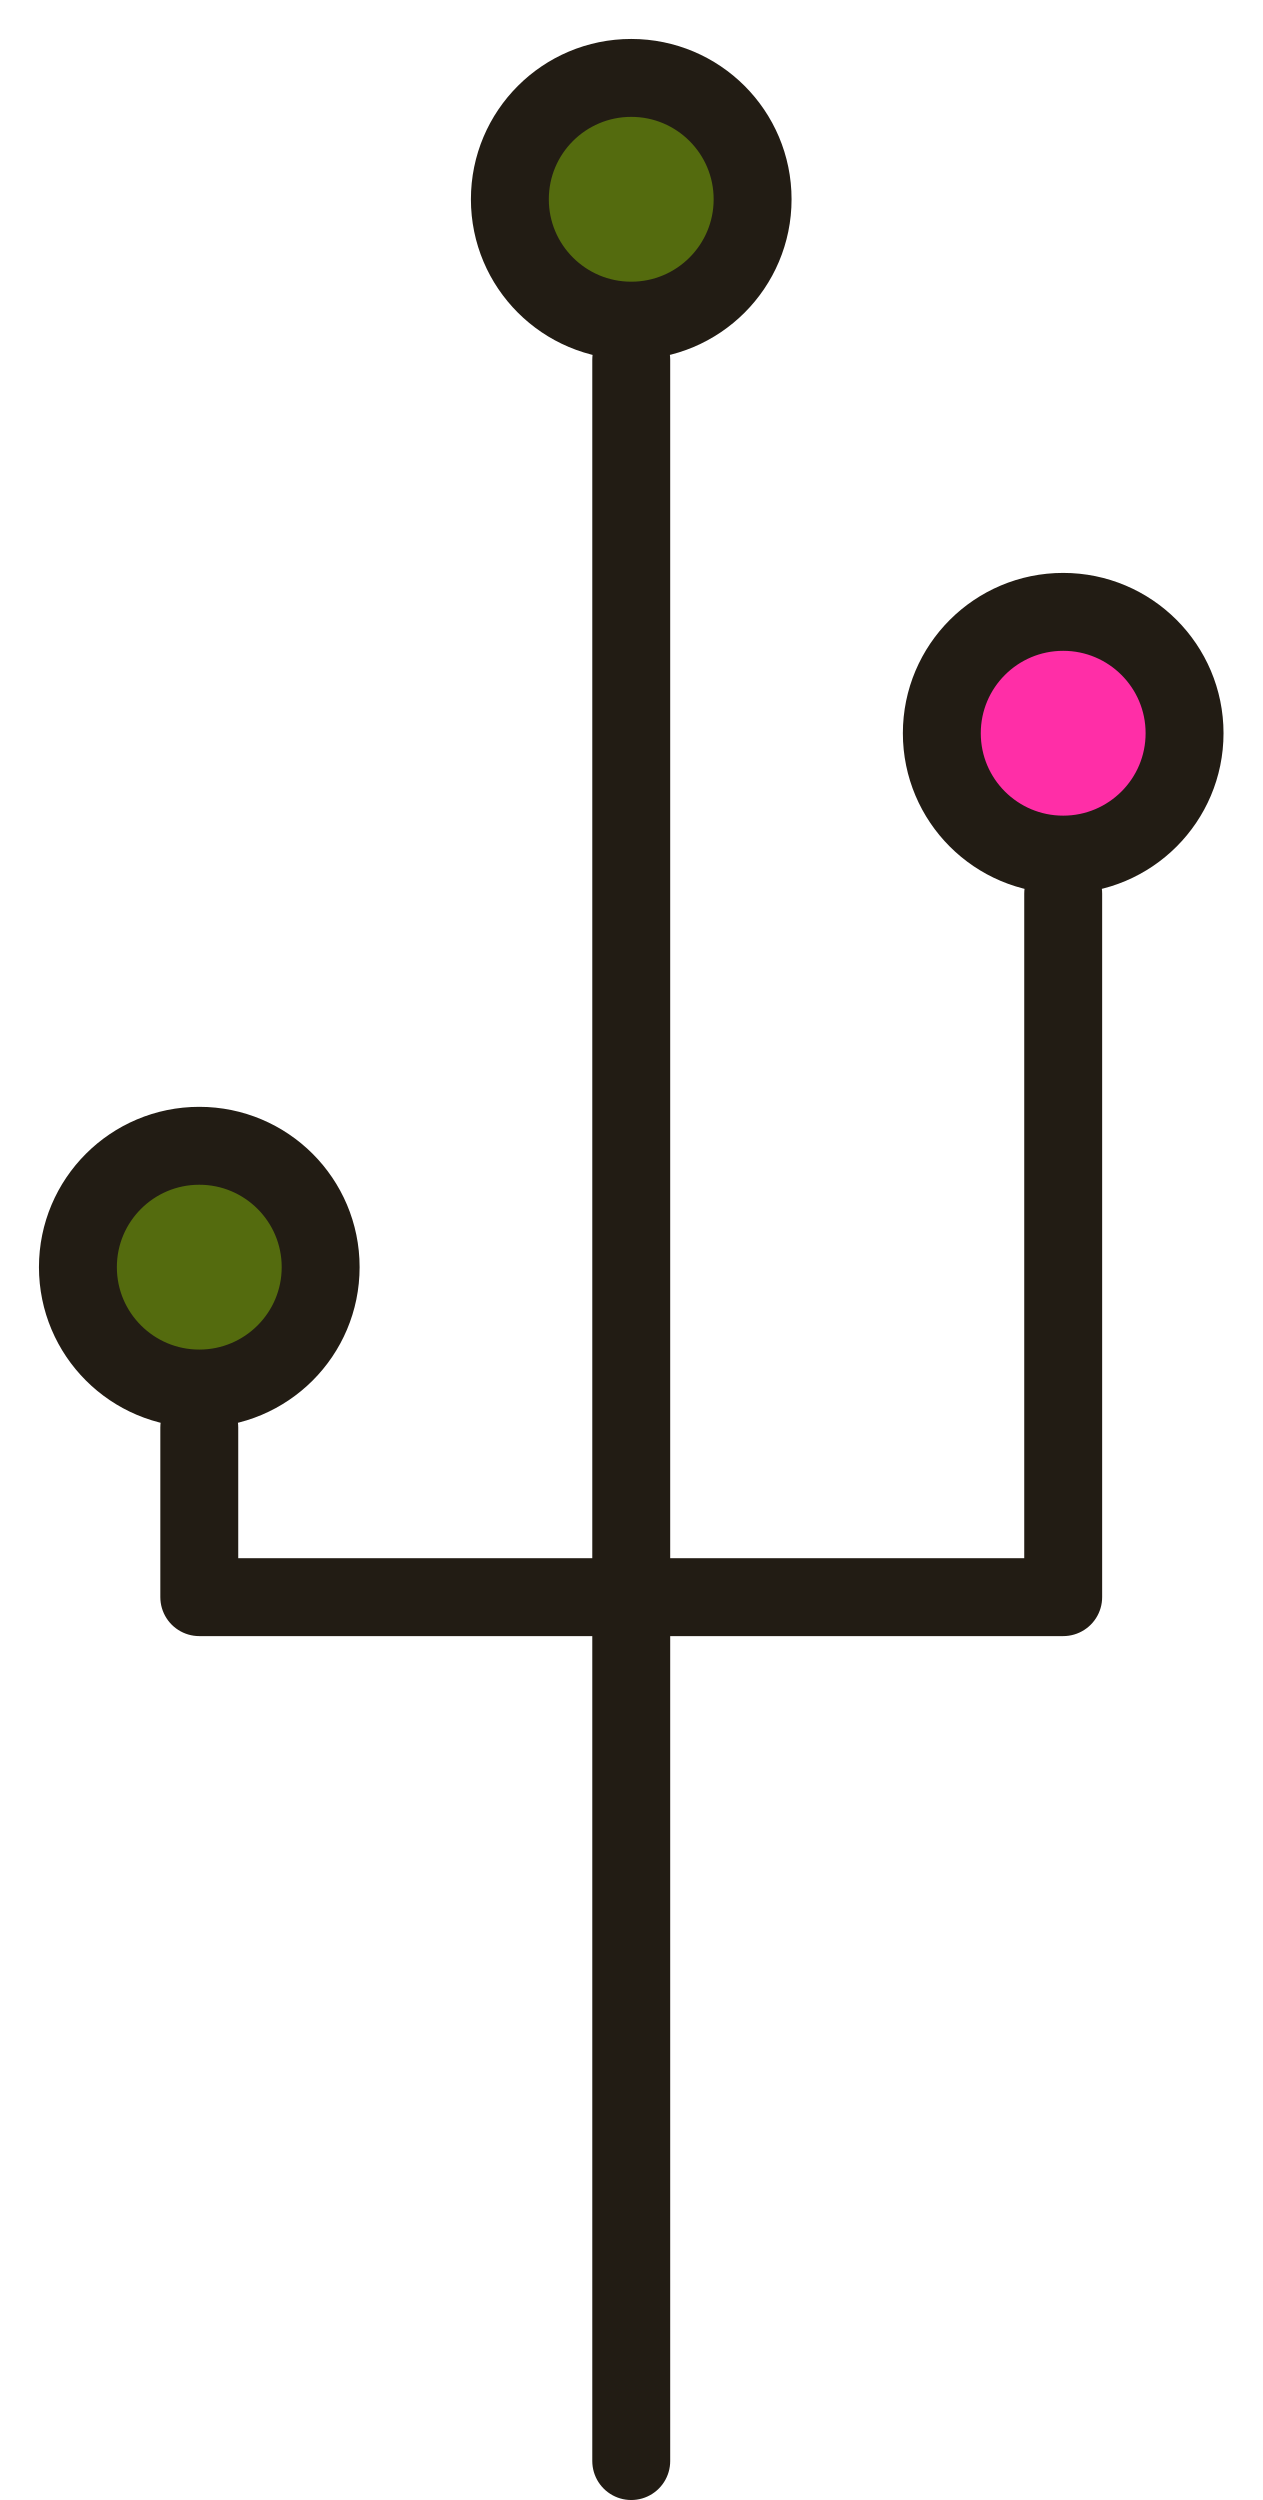
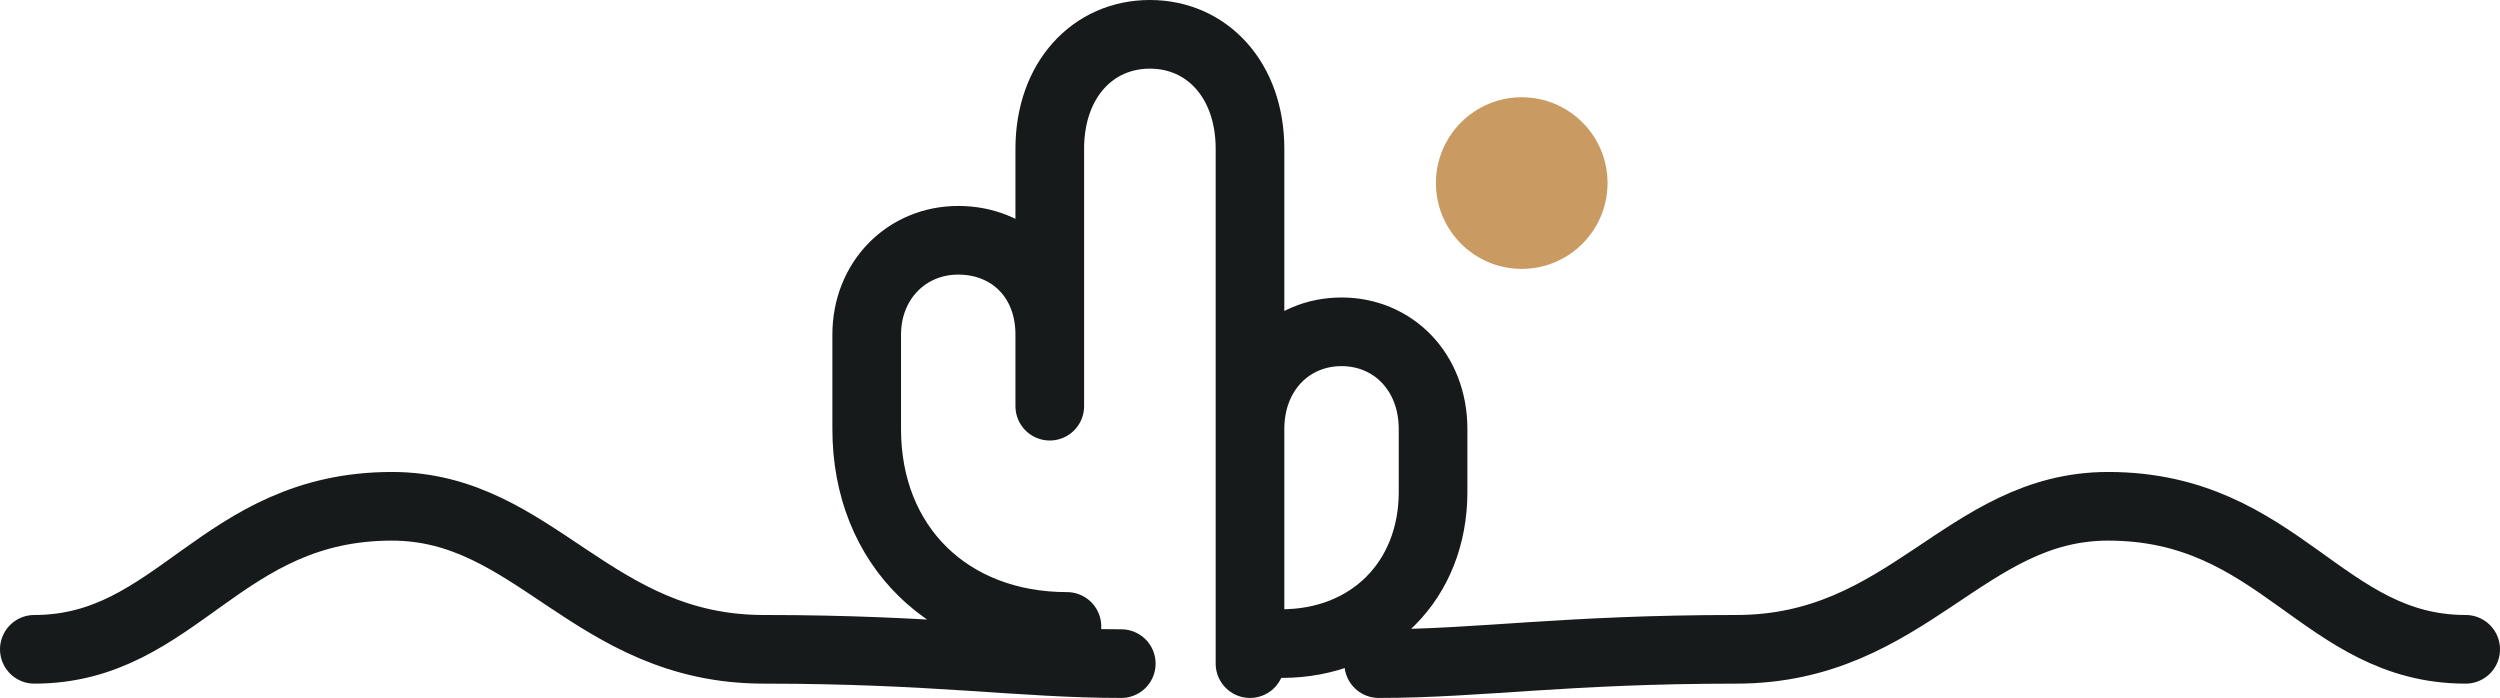
- <svg xmlns="http://www.w3.org/2000/svg" viewBox="-191.29 -484 382.58 757.6" role="img" aria-label="Cardon">
-   <g fill="none" stroke="#221C14" stroke-width="23.61" stroke-linejoin="round" stroke-linecap="round">
-     <path d="M-130.9 -51.41 V0 H130.9 V-213.22" />
-     <path d="M0 -375.02 V261.8" />
-   </g>
-   <g stroke="#221C14" stroke-width="23.61">
-     <circle cx="0" cy="-423.61" r="36.78" fill="#546B0E" />
-     <circle cx="-130.9" cy="-100" r="36.78" fill="#546B0E" />
-     <circle cx="130.9" cy="-261.8" r="36.78" fill="#FF2EA7" />
-   </g>
+ <svg xmlns="http://www.w3.org/2000/svg" viewBox="163 88 874 244" role="img" aria-label="Cardon Digital">
+   <path d="M175 315 C225 315 240 265 300 265 C350 265 370 315 430 315 M770 315 C830 315 850 265 900 265 C960 265 975 315 1025 315 M600 320 L600 140 C600 116 585 100 565 100 C545 100 530 116 530 140 L530 230 M530 205 C530 185 516 172 498 172 C480 172 466 186 466 205 L466 238 C466 279 495 307 536 307 M600 238 C600 218 614 204 632 204 C650 204 664 218 664 238 L664 260 C664 291 642 313 611 313 M430 315 C490 315 520 320 555 320 M645 320 C680 320 710 315 770 315" fill="none" stroke="#161A1B" stroke-width="24" stroke-linecap="round" stroke-linejoin="round" />
+   <circle cx="695" cy="152" r="30" fill="#C99A62" />
</svg>
